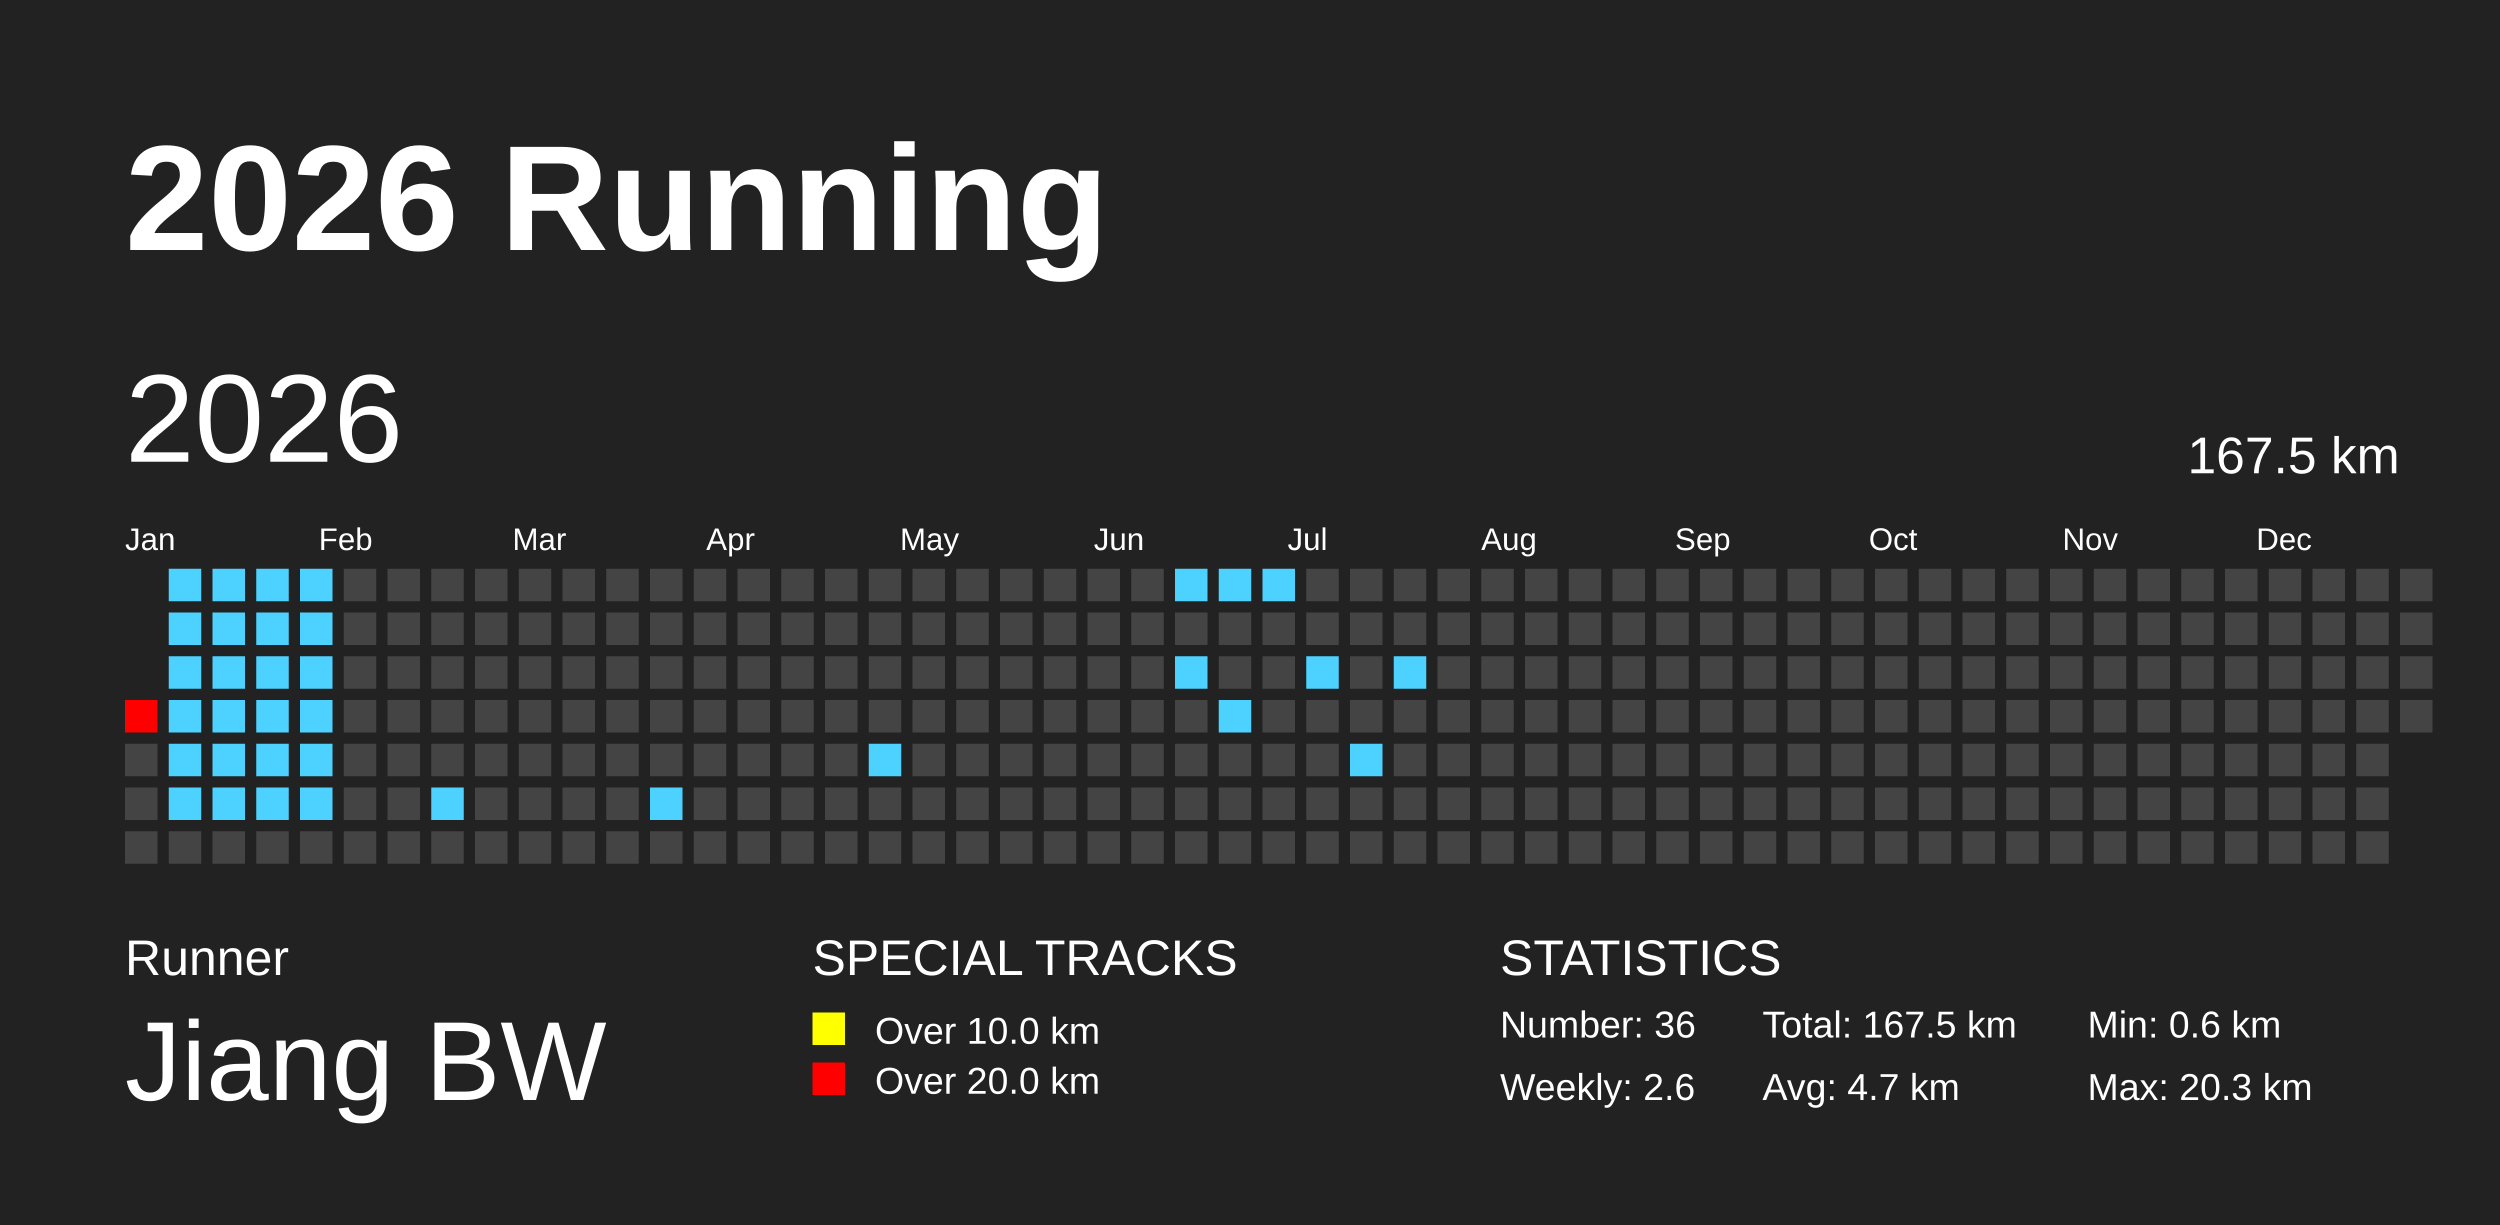
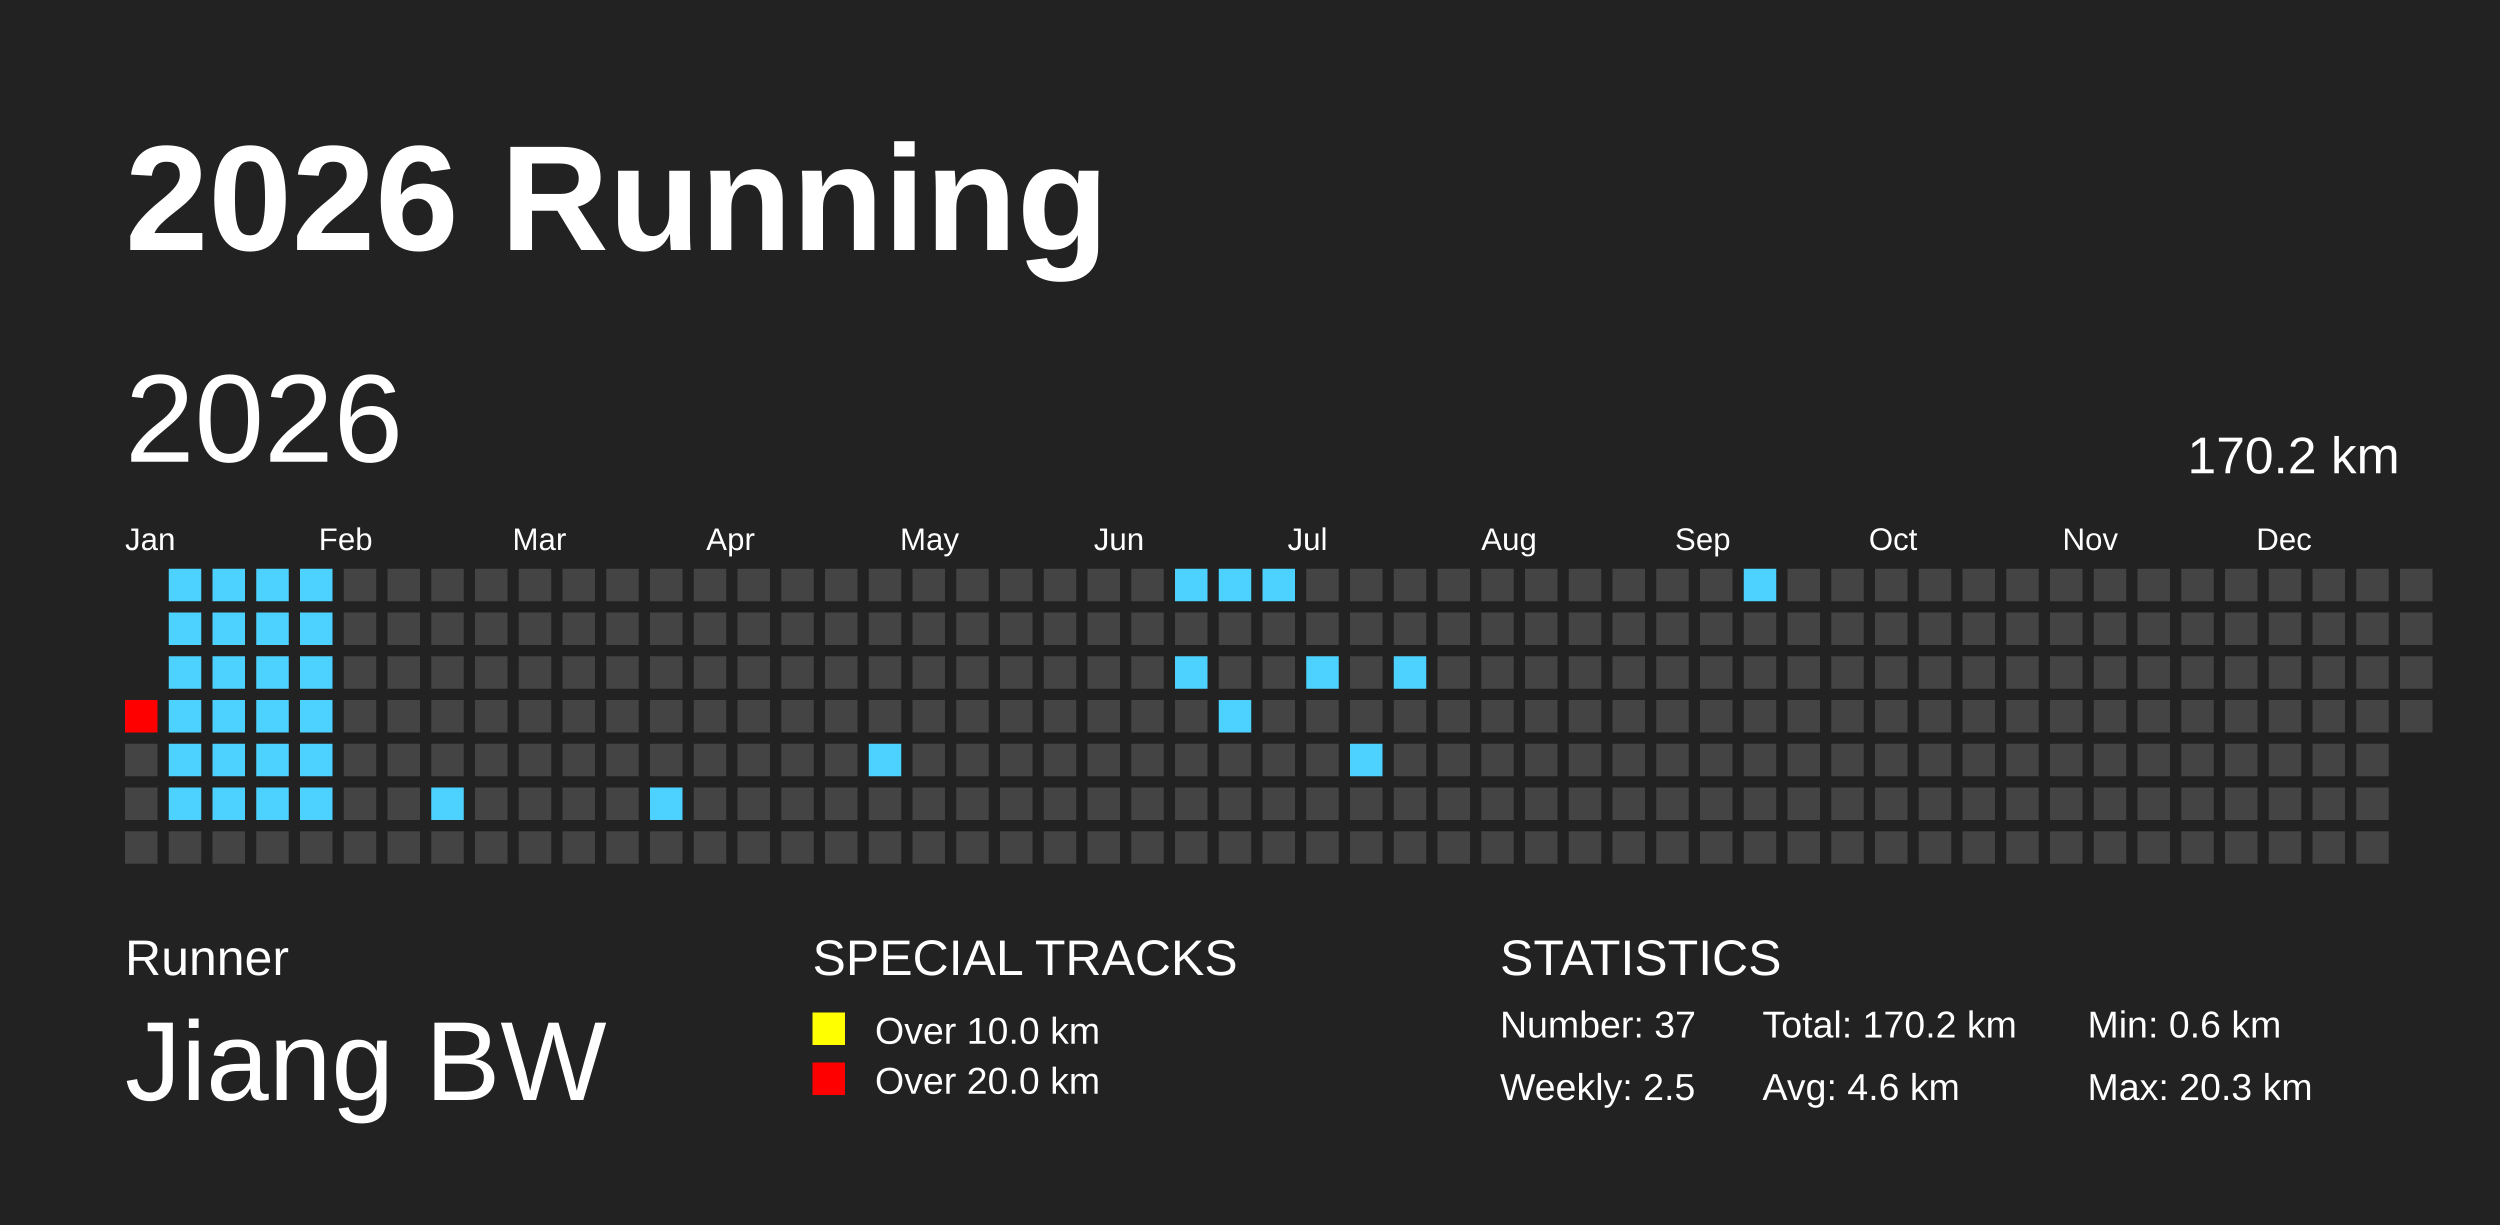
<svg xmlns="http://www.w3.org/2000/svg" baseProfile="full" height="98mm" version="1.1" viewBox="0,0,200,98" width="200mm">
  <defs />
  <rect fill="#222222" height="98" width="200" x="0" y="0" />
  <text fill="#FFFFFF" style="font-size:12px; font-family:Arial; font-weight:bold;" x="10" y="20">2026 Running</text>
  <text fill="#FFFFFF" style="font-size:4px; font-family:Arial" x="10" y="78">Runner</text>
  <text fill="#FFFFFF" style="font-size:9px; font-family:Arial" x="10" y="88">Jiang BW</text>
  <text fill="#FFFFFF" style="font-size:4px; font-family:Arial" x="65" y="78">SPECIAL TRACKS</text>
  <rect fill="yellow" height="2.6" width="2.6" x="65" y="81" />
  <text fill="#FFFFFF" style="font-size:3px; font-family:Arial" x="70" y="83.5">Over 10.0 km</text>
  <rect fill="red" height="2.6" width="2.6" x="65" y="85" />
  <text fill="#FFFFFF" style="font-size:3px; font-family:Arial" x="70" y="87.5">Over 20.0 km</text>
  <text fill="#FFFFFF" style="font-size:4px; font-family:Arial" x="120" y="78">STATISTICS</text>
-   <text fill="#FFFFFF" style="font-size:3px; font-family:Arial" x="120" y="83">Number: 36</text>
-   <text fill="#FFFFFF" style="font-size:3px; font-family:Arial" x="120" y="88">Weekly: 2.6</text>
-   <text fill="#FFFFFF" style="font-size:3px; font-family:Arial" x="141" y="83">Total: 167.5 km</text>
-   <text fill="#FFFFFF" style="font-size:3px; font-family:Arial" x="141" y="88">Avg: 4.7 km</text>
+   <text fill="#FFFFFF" style="font-size:3px; font-family:Arial" x="120" y="83">Number: 37</text>
+   <text fill="#FFFFFF" style="font-size:3px; font-family:Arial" x="120" y="88">Weekly: 2.5</text>
+   <text fill="#FFFFFF" style="font-size:3px; font-family:Arial" x="141" y="83">Total: 170.2 km</text>
+   <text fill="#FFFFFF" style="font-size:3px; font-family:Arial" x="141" y="88">Avg: 4.6 km</text>
  <text fill="#FFFFFF" style="font-size:3px; font-family:Arial" x="167" y="83">Min: 0.6 km</text>
  <text fill="#FFFFFF" style="font-size:3px; font-family:Arial" x="167" y="88">Max: 20.3 km</text>
  <text dominant-baseline="hanging" fill="#FFFFFF" style="font-size:10.0px; font-family:Arial;" x="10" y="30">2026</text>
-   <text dominant-baseline="hanging" fill="#FFFFFF" style="font-size:4.125px; font-family:Arial;" x="175" y="35">167.5 km</text>
+   <text dominant-baseline="hanging" fill="#FFFFFF" style="font-size:4.125px; font-family:Arial;" x="175" y="35">170.2 km</text>
  <text fill="#FFFFFF" style="font-size:2.5px; font-family:Arial" x="10.0" y="44">Jan</text>
  <text fill="#FFFFFF" style="font-size:2.5px; font-family:Arial" x="25.5" y="44">Feb</text>
  <text fill="#FFFFFF" style="font-size:2.5px; font-family:Arial" x="41.0" y="44">Mar</text>
  <text fill="#FFFFFF" style="font-size:2.5px; font-family:Arial" x="56.5" y="44">Apr</text>
  <text fill="#FFFFFF" style="font-size:2.5px; font-family:Arial" x="72.0" y="44">May</text>
  <text fill="#FFFFFF" style="font-size:2.5px; font-family:Arial" x="87.5" y="44">Jun</text>
  <text fill="#FFFFFF" style="font-size:2.5px; font-family:Arial" x="103.0" y="44">Jul</text>
  <text fill="#FFFFFF" style="font-size:2.5px; font-family:Arial" x="118.5" y="44">Aug</text>
  <text fill="#FFFFFF" style="font-size:2.5px; font-family:Arial" x="134.0" y="44">Sep</text>
  <text fill="#FFFFFF" style="font-size:2.5px; font-family:Arial" x="149.5" y="44">Oct</text>
  <text fill="#FFFFFF" style="font-size:2.5px; font-family:Arial" x="165.0" y="44">Nov</text>
  <text fill="#FFFFFF" style="font-size:2.5px; font-family:Arial" x="180.5" y="44">Dec</text>
  <rect fill="red" height="2.6" width="2.6" x="10.0" y="56.0" />
  <rect fill="#444444" height="2.6" width="2.6" x="10.0" y="59.5" />
  <rect fill="#444444" height="2.6" width="2.6" x="10.0" y="63.0" />
  <rect fill="#444444" height="2.6" width="2.6" x="10.0" y="66.5" />
  <rect fill="#4dd2ff" height="2.6" width="2.6" x="13.5" y="45.5" />
  <rect fill="#4dd2ff" height="2.6" width="2.6" x="13.5" y="49.0" />
  <rect fill="#4dd2ff" height="2.6" width="2.6" x="13.5" y="52.5" />
  <rect fill="#4dd2ff" height="2.6" width="2.6" x="13.5" y="56.0" />
  <rect fill="#4dd2ff" height="2.6" width="2.6" x="13.5" y="59.5" />
  <rect fill="#4dd2ff" height="2.6" width="2.6" x="13.5" y="63.0" />
  <rect fill="#444444" height="2.6" width="2.6" x="13.5" y="66.5" />
  <rect fill="#4dd2ff" height="2.6" width="2.6" x="17.0" y="45.5" />
  <rect fill="#4dd2ff" height="2.6" width="2.6" x="17.0" y="49.0" />
  <rect fill="#4dd2ff" height="2.6" width="2.6" x="17.0" y="52.5" />
  <rect fill="#4dd2ff" height="2.6" width="2.6" x="17.0" y="56.0" />
  <rect fill="#4dd2ff" height="2.6" width="2.6" x="17.0" y="59.5" />
  <rect fill="#4dd2ff" height="2.6" width="2.6" x="17.0" y="63.0" />
  <rect fill="#444444" height="2.6" width="2.6" x="17.0" y="66.5" />
  <rect fill="#4dd2ff" height="2.6" width="2.6" x="20.5" y="45.5" />
  <rect fill="#4dd2ff" height="2.6" width="2.6" x="20.5" y="49.0" />
  <rect fill="#4dd2ff" height="2.6" width="2.6" x="20.5" y="52.5" />
  <rect fill="#4dd2ff" height="2.6" width="2.6" x="20.5" y="56.0" />
  <rect fill="#4dd2ff" height="2.6" width="2.6" x="20.5" y="59.5" />
  <rect fill="#4dd2ff" height="2.6" width="2.6" x="20.5" y="63.0" />
  <rect fill="#444444" height="2.6" width="2.6" x="20.5" y="66.5" />
  <rect fill="#4dd2ff" height="2.6" width="2.6" x="24.0" y="45.5" />
  <rect fill="#4dd2ff" height="2.6" width="2.6" x="24.0" y="49.0" />
  <rect fill="#4dd2ff" height="2.6" width="2.6" x="24.0" y="52.5" />
  <rect fill="#4dd2ff" height="2.6" width="2.6" x="24.0" y="56.0" />
  <rect fill="#4dd2ff" height="2.6" width="2.6" x="24.0" y="59.5" />
  <rect fill="#4dd2ff" height="2.6" width="2.6" x="24.0" y="63.0" />
  <rect fill="#444444" height="2.6" width="2.6" x="24.0" y="66.5" />
  <rect fill="#444444" height="2.6" width="2.6" x="27.5" y="45.5" />
  <rect fill="#444444" height="2.6" width="2.6" x="27.5" y="49.0" />
  <rect fill="#444444" height="2.6" width="2.6" x="27.5" y="52.5" />
  <rect fill="#444444" height="2.6" width="2.6" x="27.5" y="56.0" />
  <rect fill="#444444" height="2.6" width="2.6" x="27.5" y="59.5" />
  <rect fill="#444444" height="2.6" width="2.6" x="27.5" y="63.0" />
  <rect fill="#444444" height="2.6" width="2.6" x="27.5" y="66.5" />
  <rect fill="#444444" height="2.6" width="2.6" x="31.0" y="45.5" />
  <rect fill="#444444" height="2.6" width="2.6" x="31.0" y="49.0" />
  <rect fill="#444444" height="2.6" width="2.6" x="31.0" y="52.5" />
  <rect fill="#444444" height="2.6" width="2.6" x="31.0" y="56.0" />
  <rect fill="#444444" height="2.6" width="2.6" x="31.0" y="59.5" />
  <rect fill="#444444" height="2.6" width="2.6" x="31.0" y="63.0" />
  <rect fill="#444444" height="2.6" width="2.6" x="31.0" y="66.5" />
  <rect fill="#444444" height="2.6" width="2.6" x="34.5" y="45.5" />
  <rect fill="#444444" height="2.6" width="2.6" x="34.5" y="49.0" />
  <rect fill="#444444" height="2.6" width="2.6" x="34.5" y="52.5" />
  <rect fill="#444444" height="2.6" width="2.6" x="34.5" y="56.0" />
  <rect fill="#444444" height="2.6" width="2.6" x="34.5" y="59.5" />
  <rect fill="#4dd2ff" height="2.6" width="2.6" x="34.5" y="63.0" />
  <rect fill="#444444" height="2.6" width="2.6" x="34.5" y="66.5" />
  <rect fill="#444444" height="2.6" width="2.6" x="38.0" y="45.5" />
  <rect fill="#444444" height="2.6" width="2.6" x="38.0" y="49.0" />
  <rect fill="#444444" height="2.6" width="2.6" x="38.0" y="52.5" />
  <rect fill="#444444" height="2.6" width="2.6" x="38.0" y="56.0" />
  <rect fill="#444444" height="2.6" width="2.6" x="38.0" y="59.5" />
  <rect fill="#444444" height="2.6" width="2.6" x="38.0" y="63.0" />
  <rect fill="#444444" height="2.6" width="2.6" x="38.0" y="66.5" />
  <rect fill="#444444" height="2.6" width="2.6" x="41.5" y="45.5" />
  <rect fill="#444444" height="2.6" width="2.6" x="41.5" y="49.0" />
  <rect fill="#444444" height="2.6" width="2.6" x="41.5" y="52.5" />
  <rect fill="#444444" height="2.6" width="2.6" x="41.5" y="56.0" />
  <rect fill="#444444" height="2.6" width="2.6" x="41.5" y="59.5" />
  <rect fill="#444444" height="2.6" width="2.6" x="41.5" y="63.0" />
  <rect fill="#444444" height="2.6" width="2.6" x="41.5" y="66.5" />
  <rect fill="#444444" height="2.6" width="2.6" x="45.0" y="45.5" />
  <rect fill="#444444" height="2.6" width="2.6" x="45.0" y="49.0" />
  <rect fill="#444444" height="2.6" width="2.6" x="45.0" y="52.5" />
  <rect fill="#444444" height="2.6" width="2.6" x="45.0" y="56.0" />
  <rect fill="#444444" height="2.6" width="2.6" x="45.0" y="59.5" />
  <rect fill="#444444" height="2.6" width="2.6" x="45.0" y="63.0" />
  <rect fill="#444444" height="2.6" width="2.6" x="45.0" y="66.5" />
  <rect fill="#444444" height="2.6" width="2.6" x="48.5" y="45.5" />
  <rect fill="#444444" height="2.6" width="2.6" x="48.5" y="49.0" />
  <rect fill="#444444" height="2.6" width="2.6" x="48.5" y="52.5" />
  <rect fill="#444444" height="2.6" width="2.6" x="48.5" y="56.0" />
  <rect fill="#444444" height="2.6" width="2.6" x="48.5" y="59.5" />
  <rect fill="#444444" height="2.6" width="2.6" x="48.5" y="63.0" />
  <rect fill="#444444" height="2.6" width="2.6" x="48.5" y="66.5" />
  <rect fill="#444444" height="2.6" width="2.6" x="52.0" y="45.5" />
  <rect fill="#444444" height="2.6" width="2.6" x="52.0" y="49.0" />
  <rect fill="#444444" height="2.6" width="2.6" x="52.0" y="52.5" />
  <rect fill="#444444" height="2.6" width="2.6" x="52.0" y="56.0" />
  <rect fill="#444444" height="2.6" width="2.6" x="52.0" y="59.5" />
  <rect fill="#4dd2ff" height="2.6" width="2.6" x="52.0" y="63.0" />
  <rect fill="#444444" height="2.6" width="2.6" x="52.0" y="66.5" />
  <rect fill="#444444" height="2.6" width="2.6" x="55.5" y="45.5" />
  <rect fill="#444444" height="2.6" width="2.6" x="55.5" y="49.0" />
  <rect fill="#444444" height="2.6" width="2.6" x="55.5" y="52.5" />
  <rect fill="#444444" height="2.6" width="2.6" x="55.5" y="56.0" />
  <rect fill="#444444" height="2.6" width="2.6" x="55.5" y="59.5" />
  <rect fill="#444444" height="2.6" width="2.6" x="55.5" y="63.0" />
  <rect fill="#444444" height="2.6" width="2.6" x="55.5" y="66.5" />
  <rect fill="#444444" height="2.6" width="2.6" x="59.0" y="45.5" />
  <rect fill="#444444" height="2.6" width="2.6" x="59.0" y="49.0" />
  <rect fill="#444444" height="2.6" width="2.6" x="59.0" y="52.5" />
  <rect fill="#444444" height="2.6" width="2.6" x="59.0" y="56.0" />
  <rect fill="#444444" height="2.6" width="2.6" x="59.0" y="59.5" />
  <rect fill="#444444" height="2.6" width="2.6" x="59.0" y="63.0" />
  <rect fill="#444444" height="2.6" width="2.6" x="59.0" y="66.5" />
  <rect fill="#444444" height="2.6" width="2.6" x="62.5" y="45.5" />
  <rect fill="#444444" height="2.6" width="2.6" x="62.5" y="49.0" />
  <rect fill="#444444" height="2.6" width="2.6" x="62.5" y="52.5" />
  <rect fill="#444444" height="2.6" width="2.6" x="62.5" y="56.0" />
  <rect fill="#444444" height="2.6" width="2.6" x="62.5" y="59.5" />
  <rect fill="#444444" height="2.6" width="2.6" x="62.5" y="63.0" />
  <rect fill="#444444" height="2.6" width="2.6" x="62.5" y="66.5" />
  <rect fill="#444444" height="2.6" width="2.6" x="66.0" y="45.5" />
  <rect fill="#444444" height="2.6" width="2.6" x="66.0" y="49.0" />
  <rect fill="#444444" height="2.6" width="2.6" x="66.0" y="52.5" />
  <rect fill="#444444" height="2.6" width="2.6" x="66.0" y="56.0" />
  <rect fill="#444444" height="2.6" width="2.6" x="66.0" y="59.5" />
  <rect fill="#444444" height="2.6" width="2.6" x="66.0" y="63.0" />
  <rect fill="#444444" height="2.6" width="2.6" x="66.0" y="66.5" />
  <rect fill="#444444" height="2.6" width="2.6" x="69.5" y="45.5" />
  <rect fill="#444444" height="2.6" width="2.6" x="69.5" y="49.0" />
  <rect fill="#444444" height="2.6" width="2.6" x="69.5" y="52.5" />
  <rect fill="#444444" height="2.6" width="2.6" x="69.5" y="56.0" />
  <rect fill="#4dd2ff" height="2.6" width="2.6" x="69.5" y="59.5" />
  <rect fill="#444444" height="2.6" width="2.6" x="69.5" y="63.0" />
  <rect fill="#444444" height="2.6" width="2.6" x="69.5" y="66.5" />
  <rect fill="#444444" height="2.6" width="2.6" x="73.0" y="45.5" />
  <rect fill="#444444" height="2.6" width="2.6" x="73.0" y="49.0" />
  <rect fill="#444444" height="2.6" width="2.6" x="73.0" y="52.5" />
  <rect fill="#444444" height="2.6" width="2.6" x="73.0" y="56.0" />
  <rect fill="#444444" height="2.6" width="2.6" x="73.0" y="59.5" />
  <rect fill="#444444" height="2.6" width="2.6" x="73.0" y="63.0" />
  <rect fill="#444444" height="2.6" width="2.6" x="73.0" y="66.5" />
  <rect fill="#444444" height="2.6" width="2.6" x="76.5" y="45.5" />
  <rect fill="#444444" height="2.6" width="2.6" x="76.5" y="49.0" />
  <rect fill="#444444" height="2.6" width="2.6" x="76.5" y="52.5" />
  <rect fill="#444444" height="2.6" width="2.6" x="76.5" y="56.0" />
  <rect fill="#444444" height="2.6" width="2.6" x="76.5" y="59.5" />
  <rect fill="#444444" height="2.6" width="2.6" x="76.5" y="63.0" />
  <rect fill="#444444" height="2.6" width="2.6" x="76.5" y="66.5" />
  <rect fill="#444444" height="2.6" width="2.6" x="80.0" y="45.5" />
  <rect fill="#444444" height="2.6" width="2.6" x="80.0" y="49.0" />
  <rect fill="#444444" height="2.6" width="2.6" x="80.0" y="52.5" />
  <rect fill="#444444" height="2.6" width="2.6" x="80.0" y="56.0" />
  <rect fill="#444444" height="2.6" width="2.6" x="80.0" y="59.5" />
  <rect fill="#444444" height="2.6" width="2.6" x="80.0" y="63.0" />
  <rect fill="#444444" height="2.6" width="2.6" x="80.0" y="66.5" />
  <rect fill="#444444" height="2.6" width="2.6" x="83.5" y="45.5" />
  <rect fill="#444444" height="2.6" width="2.6" x="83.5" y="49.0" />
  <rect fill="#444444" height="2.6" width="2.6" x="83.5" y="52.5" />
  <rect fill="#444444" height="2.6" width="2.6" x="83.5" y="56.0" />
  <rect fill="#444444" height="2.6" width="2.6" x="83.5" y="59.5" />
  <rect fill="#444444" height="2.6" width="2.6" x="83.5" y="63.0" />
  <rect fill="#444444" height="2.6" width="2.6" x="83.5" y="66.5" />
  <rect fill="#444444" height="2.6" width="2.6" x="87.0" y="45.5" />
  <rect fill="#444444" height="2.6" width="2.6" x="87.0" y="49.0" />
  <rect fill="#444444" height="2.6" width="2.6" x="87.0" y="52.5" />
  <rect fill="#444444" height="2.6" width="2.6" x="87.0" y="56.0" />
  <rect fill="#444444" height="2.6" width="2.6" x="87.0" y="59.5" />
  <rect fill="#444444" height="2.6" width="2.6" x="87.0" y="63.0" />
  <rect fill="#444444" height="2.6" width="2.6" x="87.0" y="66.5" />
  <rect fill="#444444" height="2.6" width="2.6" x="90.5" y="45.5" />
  <rect fill="#444444" height="2.6" width="2.6" x="90.5" y="49.0" />
  <rect fill="#444444" height="2.6" width="2.6" x="90.5" y="52.5" />
  <rect fill="#444444" height="2.6" width="2.6" x="90.5" y="56.0" />
  <rect fill="#444444" height="2.6" width="2.6" x="90.5" y="59.5" />
  <rect fill="#444444" height="2.6" width="2.6" x="90.5" y="63.0" />
  <rect fill="#444444" height="2.6" width="2.6" x="90.5" y="66.5" />
  <rect fill="#4dd2ff" height="2.6" width="2.6" x="94.0" y="45.5" />
  <rect fill="#444444" height="2.6" width="2.6" x="94.0" y="49.0" />
  <rect fill="#4dd2ff" height="2.6" width="2.6" x="94.0" y="52.5" />
  <rect fill="#444444" height="2.6" width="2.6" x="94.0" y="56.0" />
  <rect fill="#444444" height="2.6" width="2.6" x="94.0" y="59.5" />
  <rect fill="#444444" height="2.6" width="2.6" x="94.0" y="63.0" />
  <rect fill="#444444" height="2.6" width="2.6" x="94.0" y="66.5" />
  <rect fill="#4dd2ff" height="2.6" width="2.6" x="97.5" y="45.5" />
  <rect fill="#444444" height="2.6" width="2.6" x="97.5" y="49.0" />
  <rect fill="#444444" height="2.6" width="2.6" x="97.5" y="52.5" />
  <rect fill="#4dd2ff" height="2.6" width="2.6" x="97.5" y="56.0" />
  <rect fill="#444444" height="2.6" width="2.6" x="97.5" y="59.5" />
  <rect fill="#444444" height="2.6" width="2.6" x="97.5" y="63.0" />
  <rect fill="#444444" height="2.6" width="2.6" x="97.5" y="66.5" />
  <rect fill="#4dd2ff" height="2.6" width="2.6" x="101.0" y="45.5" />
  <rect fill="#444444" height="2.6" width="2.6" x="101.0" y="49.0" />
  <rect fill="#444444" height="2.6" width="2.6" x="101.0" y="52.5" />
  <rect fill="#444444" height="2.6" width="2.6" x="101.0" y="56.0" />
  <rect fill="#444444" height="2.6" width="2.6" x="101.0" y="59.5" />
  <rect fill="#444444" height="2.6" width="2.6" x="101.0" y="63.0" />
  <rect fill="#444444" height="2.6" width="2.6" x="101.0" y="66.5" />
  <rect fill="#444444" height="2.6" width="2.6" x="104.5" y="45.5" />
  <rect fill="#444444" height="2.6" width="2.6" x="104.5" y="49.0" />
  <rect fill="#4dd2ff" height="2.6" width="2.6" x="104.5" y="52.5" />
  <rect fill="#444444" height="2.6" width="2.6" x="104.5" y="56.0" />
  <rect fill="#444444" height="2.6" width="2.6" x="104.5" y="59.5" />
  <rect fill="#444444" height="2.6" width="2.6" x="104.5" y="63.0" />
  <rect fill="#444444" height="2.6" width="2.6" x="104.5" y="66.5" />
  <rect fill="#444444" height="2.6" width="2.6" x="108.0" y="45.5" />
  <rect fill="#444444" height="2.6" width="2.6" x="108.0" y="49.0" />
  <rect fill="#444444" height="2.6" width="2.6" x="108.0" y="52.5" />
  <rect fill="#444444" height="2.6" width="2.6" x="108.0" y="56.0" />
  <rect fill="#4dd2ff" height="2.6" width="2.6" x="108.0" y="59.5" />
  <rect fill="#444444" height="2.6" width="2.6" x="108.0" y="63.0" />
  <rect fill="#444444" height="2.6" width="2.6" x="108.0" y="66.5" />
  <rect fill="#444444" height="2.6" width="2.6" x="111.5" y="45.5" />
  <rect fill="#444444" height="2.6" width="2.6" x="111.5" y="49.0" />
  <rect fill="#4dd2ff" height="2.6" width="2.6" x="111.5" y="52.5" />
  <rect fill="#444444" height="2.6" width="2.6" x="111.5" y="56.0" />
  <rect fill="#444444" height="2.6" width="2.6" x="111.5" y="59.5" />
  <rect fill="#444444" height="2.6" width="2.6" x="111.5" y="63.0" />
  <rect fill="#444444" height="2.6" width="2.6" x="111.5" y="66.5" />
  <rect fill="#444444" height="2.6" width="2.6" x="115.0" y="45.5" />
  <rect fill="#444444" height="2.6" width="2.6" x="115.0" y="49.0" />
  <rect fill="#444444" height="2.6" width="2.6" x="115.0" y="52.5" />
  <rect fill="#444444" height="2.6" width="2.6" x="115.0" y="56.0" />
  <rect fill="#444444" height="2.6" width="2.6" x="115.0" y="59.5" />
  <rect fill="#444444" height="2.6" width="2.6" x="115.0" y="63.0" />
  <rect fill="#444444" height="2.6" width="2.6" x="115.0" y="66.5" />
  <rect fill="#444444" height="2.6" width="2.6" x="118.5" y="45.5" />
  <rect fill="#444444" height="2.6" width="2.6" x="118.5" y="49.0" />
  <rect fill="#444444" height="2.6" width="2.6" x="118.5" y="52.5" />
  <rect fill="#444444" height="2.6" width="2.6" x="118.5" y="56.0" />
  <rect fill="#444444" height="2.6" width="2.6" x="118.5" y="59.5" />
  <rect fill="#444444" height="2.6" width="2.6" x="118.5" y="63.0" />
  <rect fill="#444444" height="2.6" width="2.6" x="118.5" y="66.5" />
  <rect fill="#444444" height="2.6" width="2.6" x="122.0" y="45.5" />
  <rect fill="#444444" height="2.6" width="2.6" x="122.0" y="49.0" />
  <rect fill="#444444" height="2.6" width="2.6" x="122.0" y="52.5" />
  <rect fill="#444444" height="2.6" width="2.6" x="122.0" y="56.0" />
  <rect fill="#444444" height="2.6" width="2.6" x="122.0" y="59.5" />
  <rect fill="#444444" height="2.6" width="2.6" x="122.0" y="63.0" />
  <rect fill="#444444" height="2.6" width="2.6" x="122.0" y="66.5" />
  <rect fill="#444444" height="2.6" width="2.6" x="125.5" y="45.5" />
  <rect fill="#444444" height="2.6" width="2.6" x="125.5" y="49.0" />
  <rect fill="#444444" height="2.6" width="2.6" x="125.5" y="52.5" />
  <rect fill="#444444" height="2.6" width="2.6" x="125.5" y="56.0" />
  <rect fill="#444444" height="2.6" width="2.6" x="125.5" y="59.5" />
  <rect fill="#444444" height="2.6" width="2.6" x="125.5" y="63.0" />
  <rect fill="#444444" height="2.6" width="2.6" x="125.5" y="66.5" />
  <rect fill="#444444" height="2.6" width="2.6" x="129.0" y="45.5" />
  <rect fill="#444444" height="2.6" width="2.6" x="129.0" y="49.0" />
  <rect fill="#444444" height="2.6" width="2.6" x="129.0" y="52.5" />
  <rect fill="#444444" height="2.6" width="2.6" x="129.0" y="56.0" />
  <rect fill="#444444" height="2.6" width="2.6" x="129.0" y="59.5" />
  <rect fill="#444444" height="2.6" width="2.6" x="129.0" y="63.0" />
  <rect fill="#444444" height="2.6" width="2.6" x="129.0" y="66.5" />
  <rect fill="#444444" height="2.6" width="2.6" x="132.5" y="45.5" />
  <rect fill="#444444" height="2.6" width="2.6" x="132.5" y="49.0" />
  <rect fill="#444444" height="2.6" width="2.6" x="132.5" y="52.5" />
  <rect fill="#444444" height="2.6" width="2.6" x="132.5" y="56.0" />
  <rect fill="#444444" height="2.6" width="2.6" x="132.5" y="59.5" />
  <rect fill="#444444" height="2.6" width="2.6" x="132.5" y="63.0" />
  <rect fill="#444444" height="2.6" width="2.6" x="132.5" y="66.5" />
  <rect fill="#444444" height="2.6" width="2.6" x="136.0" y="45.5" />
  <rect fill="#444444" height="2.6" width="2.6" x="136.0" y="49.0" />
  <rect fill="#444444" height="2.6" width="2.6" x="136.0" y="52.5" />
  <rect fill="#444444" height="2.6" width="2.6" x="136.0" y="56.0" />
  <rect fill="#444444" height="2.6" width="2.6" x="136.0" y="59.5" />
  <rect fill="#444444" height="2.6" width="2.6" x="136.0" y="63.0" />
  <rect fill="#444444" height="2.6" width="2.6" x="136.0" y="66.5" />
-   <rect fill="#444444" height="2.6" width="2.6" x="139.5" y="45.5" />
+   <rect fill="#4dd2ff" height="2.6" width="2.6" x="139.5" y="45.5" />
  <rect fill="#444444" height="2.6" width="2.6" x="139.5" y="49.0" />
  <rect fill="#444444" height="2.6" width="2.6" x="139.5" y="52.5" />
  <rect fill="#444444" height="2.6" width="2.6" x="139.5" y="56.0" />
  <rect fill="#444444" height="2.6" width="2.6" x="139.5" y="59.5" />
  <rect fill="#444444" height="2.6" width="2.6" x="139.5" y="63.0" />
  <rect fill="#444444" height="2.6" width="2.6" x="139.5" y="66.5" />
  <rect fill="#444444" height="2.6" width="2.6" x="143.0" y="45.5" />
  <rect fill="#444444" height="2.6" width="2.6" x="143.0" y="49.0" />
  <rect fill="#444444" height="2.6" width="2.6" x="143.0" y="52.5" />
  <rect fill="#444444" height="2.6" width="2.6" x="143.0" y="56.0" />
  <rect fill="#444444" height="2.6" width="2.6" x="143.0" y="59.5" />
  <rect fill="#444444" height="2.6" width="2.6" x="143.0" y="63.0" />
  <rect fill="#444444" height="2.6" width="2.6" x="143.0" y="66.5" />
  <rect fill="#444444" height="2.6" width="2.6" x="146.5" y="45.5" />
  <rect fill="#444444" height="2.6" width="2.6" x="146.5" y="49.0" />
  <rect fill="#444444" height="2.6" width="2.6" x="146.5" y="52.5" />
  <rect fill="#444444" height="2.6" width="2.6" x="146.5" y="56.0" />
  <rect fill="#444444" height="2.6" width="2.6" x="146.5" y="59.5" />
  <rect fill="#444444" height="2.6" width="2.6" x="146.5" y="63.0" />
  <rect fill="#444444" height="2.6" width="2.6" x="146.5" y="66.5" />
  <rect fill="#444444" height="2.6" width="2.6" x="150.0" y="45.5" />
  <rect fill="#444444" height="2.6" width="2.6" x="150.0" y="49.0" />
  <rect fill="#444444" height="2.6" width="2.6" x="150.0" y="52.5" />
  <rect fill="#444444" height="2.6" width="2.6" x="150.0" y="56.0" />
  <rect fill="#444444" height="2.6" width="2.6" x="150.0" y="59.5" />
  <rect fill="#444444" height="2.6" width="2.6" x="150.0" y="63.0" />
  <rect fill="#444444" height="2.6" width="2.6" x="150.0" y="66.5" />
  <rect fill="#444444" height="2.6" width="2.6" x="153.5" y="45.5" />
  <rect fill="#444444" height="2.6" width="2.6" x="153.5" y="49.0" />
  <rect fill="#444444" height="2.6" width="2.6" x="153.5" y="52.5" />
  <rect fill="#444444" height="2.6" width="2.6" x="153.5" y="56.0" />
  <rect fill="#444444" height="2.6" width="2.6" x="153.5" y="59.5" />
  <rect fill="#444444" height="2.6" width="2.6" x="153.5" y="63.0" />
  <rect fill="#444444" height="2.6" width="2.6" x="153.5" y="66.5" />
  <rect fill="#444444" height="2.6" width="2.6" x="157.0" y="45.5" />
  <rect fill="#444444" height="2.6" width="2.6" x="157.0" y="49.0" />
  <rect fill="#444444" height="2.6" width="2.6" x="157.0" y="52.5" />
  <rect fill="#444444" height="2.6" width="2.6" x="157.0" y="56.0" />
  <rect fill="#444444" height="2.6" width="2.6" x="157.0" y="59.5" />
  <rect fill="#444444" height="2.6" width="2.6" x="157.0" y="63.0" />
  <rect fill="#444444" height="2.6" width="2.6" x="157.0" y="66.5" />
  <rect fill="#444444" height="2.6" width="2.6" x="160.5" y="45.5" />
  <rect fill="#444444" height="2.6" width="2.6" x="160.5" y="49.0" />
  <rect fill="#444444" height="2.6" width="2.6" x="160.5" y="52.5" />
  <rect fill="#444444" height="2.6" width="2.6" x="160.5" y="56.0" />
  <rect fill="#444444" height="2.6" width="2.6" x="160.5" y="59.5" />
  <rect fill="#444444" height="2.6" width="2.6" x="160.5" y="63.0" />
  <rect fill="#444444" height="2.6" width="2.6" x="160.5" y="66.5" />
  <rect fill="#444444" height="2.6" width="2.6" x="164.0" y="45.5" />
  <rect fill="#444444" height="2.6" width="2.6" x="164.0" y="49.0" />
  <rect fill="#444444" height="2.6" width="2.6" x="164.0" y="52.5" />
  <rect fill="#444444" height="2.6" width="2.6" x="164.0" y="56.0" />
  <rect fill="#444444" height="2.6" width="2.6" x="164.0" y="59.5" />
  <rect fill="#444444" height="2.6" width="2.6" x="164.0" y="63.0" />
  <rect fill="#444444" height="2.6" width="2.6" x="164.0" y="66.5" />
  <rect fill="#444444" height="2.6" width="2.6" x="167.5" y="45.5" />
  <rect fill="#444444" height="2.6" width="2.6" x="167.5" y="49.0" />
  <rect fill="#444444" height="2.6" width="2.6" x="167.5" y="52.5" />
  <rect fill="#444444" height="2.6" width="2.6" x="167.5" y="56.0" />
  <rect fill="#444444" height="2.6" width="2.6" x="167.5" y="59.5" />
  <rect fill="#444444" height="2.6" width="2.6" x="167.5" y="63.0" />
  <rect fill="#444444" height="2.6" width="2.6" x="167.5" y="66.5" />
  <rect fill="#444444" height="2.6" width="2.6" x="171.0" y="45.5" />
  <rect fill="#444444" height="2.6" width="2.6" x="171.0" y="49.0" />
  <rect fill="#444444" height="2.6" width="2.6" x="171.0" y="52.5" />
  <rect fill="#444444" height="2.6" width="2.6" x="171.0" y="56.0" />
  <rect fill="#444444" height="2.6" width="2.6" x="171.0" y="59.5" />
  <rect fill="#444444" height="2.6" width="2.6" x="171.0" y="63.0" />
  <rect fill="#444444" height="2.6" width="2.6" x="171.0" y="66.5" />
  <rect fill="#444444" height="2.6" width="2.6" x="174.5" y="45.5" />
  <rect fill="#444444" height="2.6" width="2.6" x="174.5" y="49.0" />
  <rect fill="#444444" height="2.6" width="2.6" x="174.5" y="52.5" />
  <rect fill="#444444" height="2.6" width="2.6" x="174.5" y="56.0" />
  <rect fill="#444444" height="2.6" width="2.6" x="174.5" y="59.5" />
  <rect fill="#444444" height="2.6" width="2.6" x="174.5" y="63.0" />
  <rect fill="#444444" height="2.6" width="2.6" x="174.5" y="66.5" />
  <rect fill="#444444" height="2.6" width="2.6" x="178.0" y="45.5" />
  <rect fill="#444444" height="2.6" width="2.6" x="178.0" y="49.0" />
  <rect fill="#444444" height="2.6" width="2.6" x="178.0" y="52.5" />
  <rect fill="#444444" height="2.6" width="2.6" x="178.0" y="56.0" />
  <rect fill="#444444" height="2.6" width="2.6" x="178.0" y="59.5" />
  <rect fill="#444444" height="2.6" width="2.6" x="178.0" y="63.0" />
  <rect fill="#444444" height="2.6" width="2.6" x="178.0" y="66.5" />
  <rect fill="#444444" height="2.6" width="2.6" x="181.5" y="45.5" />
  <rect fill="#444444" height="2.6" width="2.6" x="181.5" y="49.0" />
  <rect fill="#444444" height="2.6" width="2.6" x="181.5" y="52.5" />
  <rect fill="#444444" height="2.6" width="2.6" x="181.5" y="56.0" />
  <rect fill="#444444" height="2.6" width="2.6" x="181.5" y="59.5" />
  <rect fill="#444444" height="2.6" width="2.6" x="181.5" y="63.0" />
  <rect fill="#444444" height="2.6" width="2.6" x="181.5" y="66.5" />
  <rect fill="#444444" height="2.6" width="2.6" x="185.0" y="45.5" />
  <rect fill="#444444" height="2.6" width="2.6" x="185.0" y="49.0" />
  <rect fill="#444444" height="2.6" width="2.6" x="185.0" y="52.5" />
  <rect fill="#444444" height="2.6" width="2.6" x="185.0" y="56.0" />
  <rect fill="#444444" height="2.6" width="2.6" x="185.0" y="59.5" />
  <rect fill="#444444" height="2.6" width="2.6" x="185.0" y="63.0" />
  <rect fill="#444444" height="2.6" width="2.6" x="185.0" y="66.5" />
  <rect fill="#444444" height="2.6" width="2.6" x="188.5" y="45.5" />
  <rect fill="#444444" height="2.6" width="2.6" x="188.5" y="49.0" />
  <rect fill="#444444" height="2.6" width="2.6" x="188.5" y="52.5" />
  <rect fill="#444444" height="2.6" width="2.6" x="188.5" y="56.0" />
  <rect fill="#444444" height="2.6" width="2.6" x="188.5" y="59.5" />
  <rect fill="#444444" height="2.6" width="2.6" x="188.5" y="63.0" />
  <rect fill="#444444" height="2.6" width="2.6" x="188.5" y="66.5" />
  <rect fill="#444444" height="2.6" width="2.6" x="192.0" y="45.5" />
  <rect fill="#444444" height="2.6" width="2.6" x="192.0" y="49.0" />
  <rect fill="#444444" height="2.6" width="2.6" x="192.0" y="52.5" />
  <rect fill="#444444" height="2.6" width="2.6" x="192.0" y="56.0" />
</svg>
